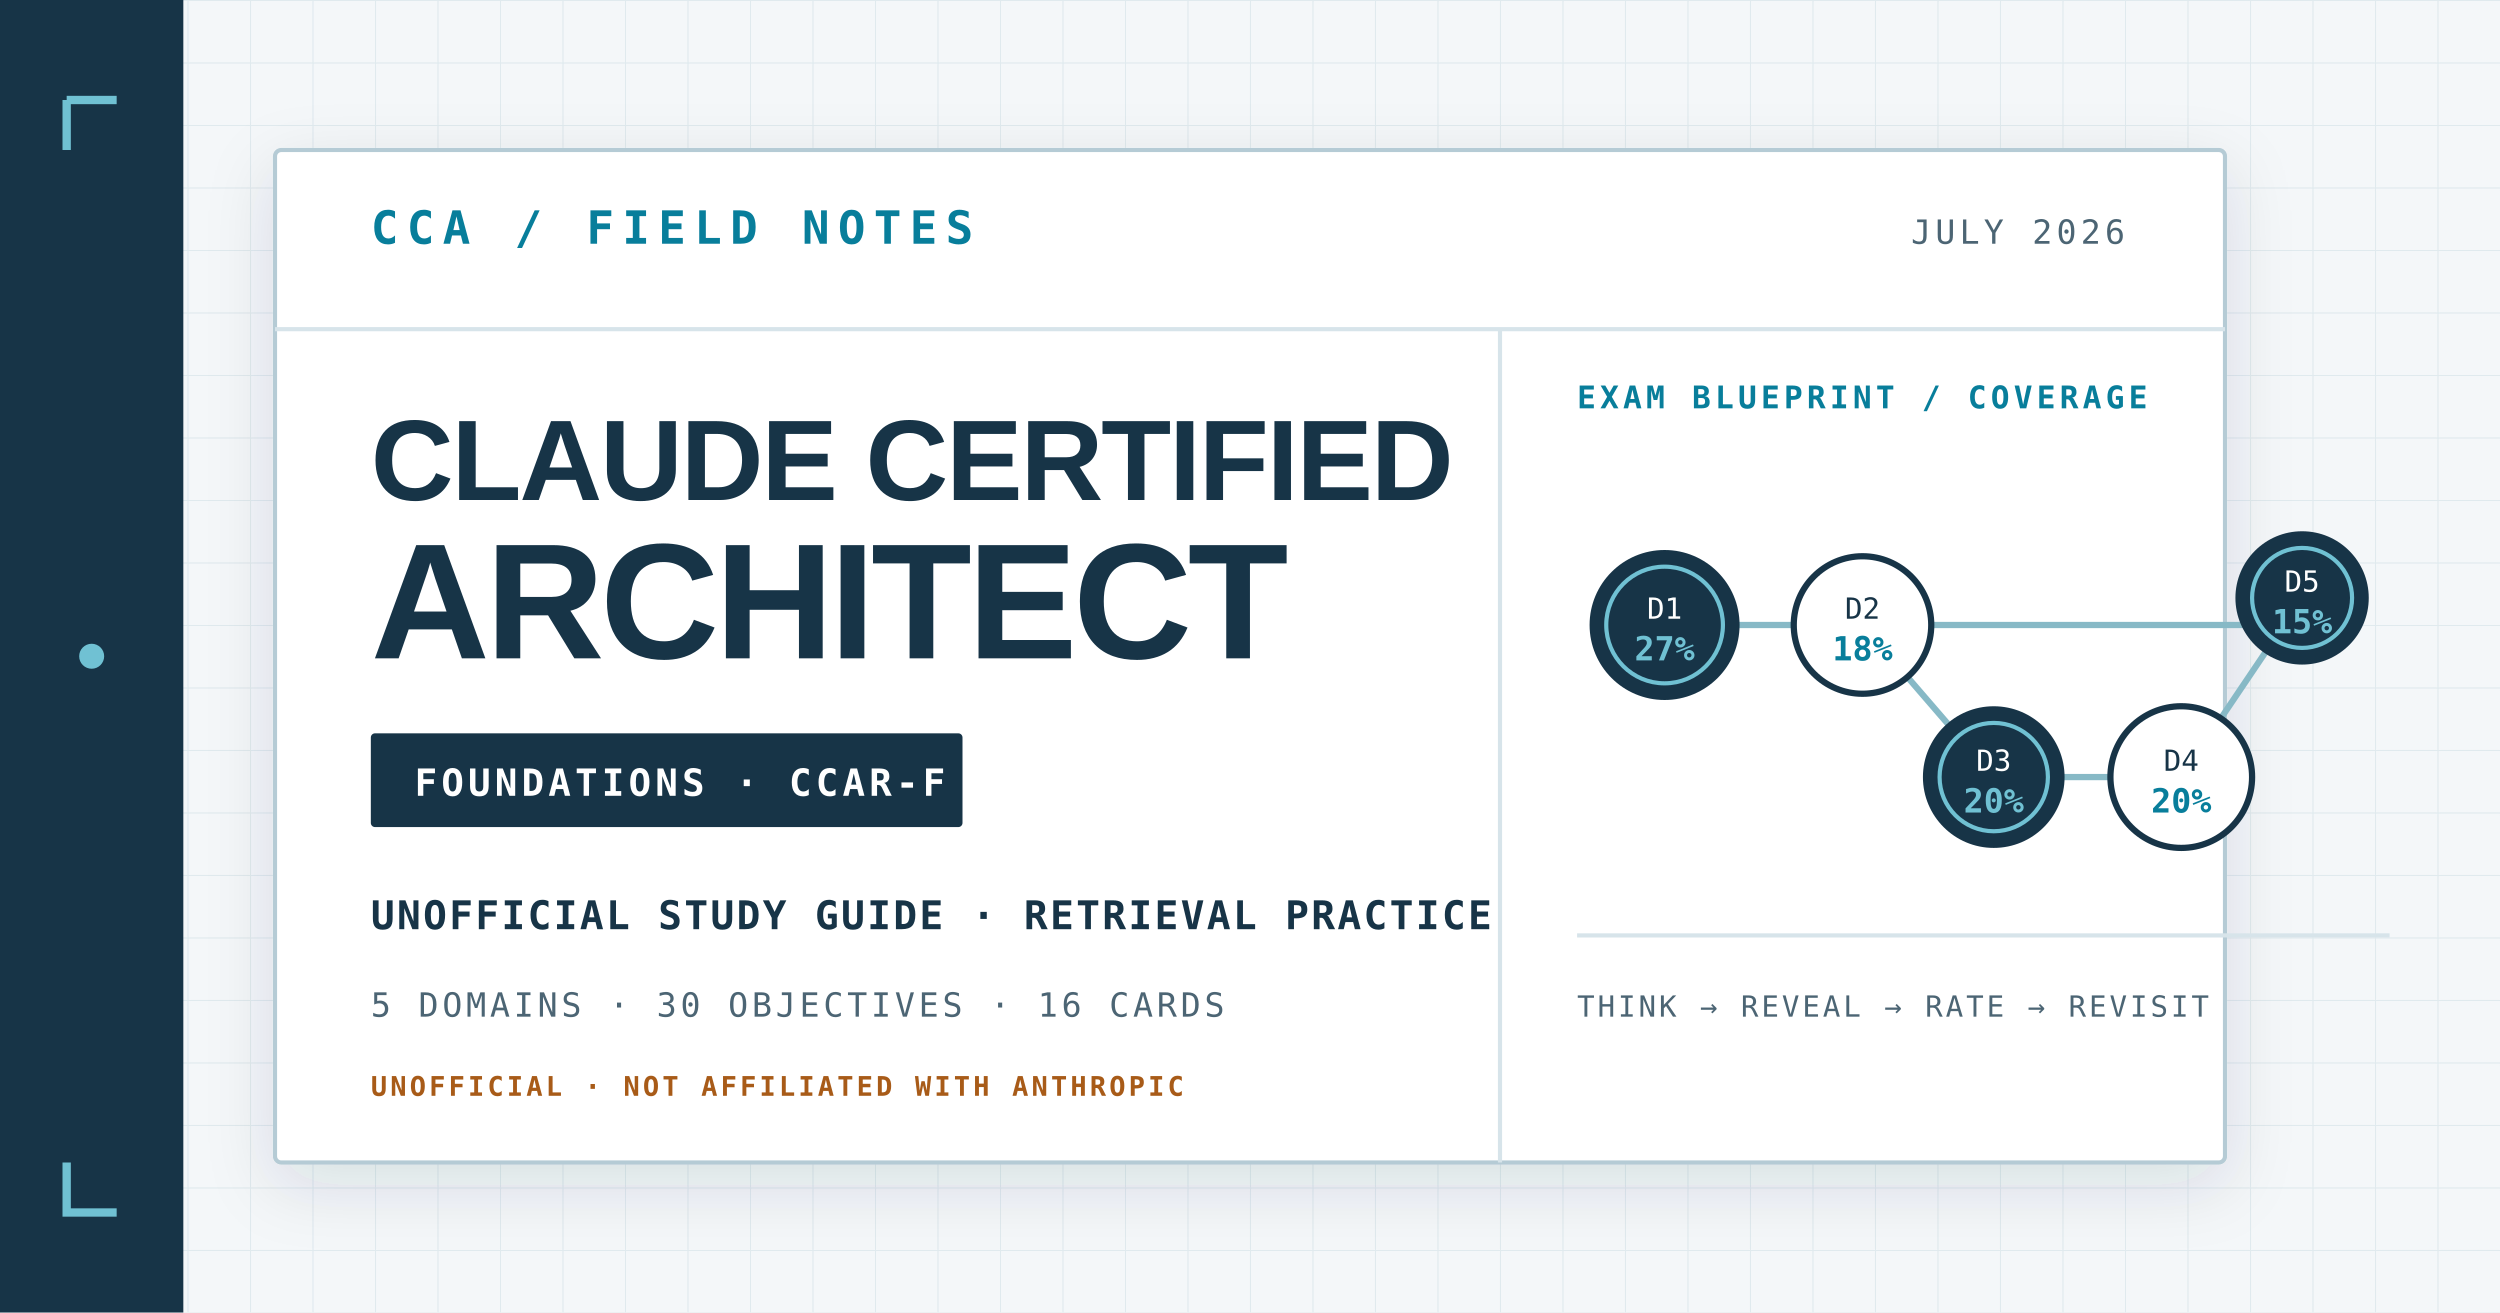
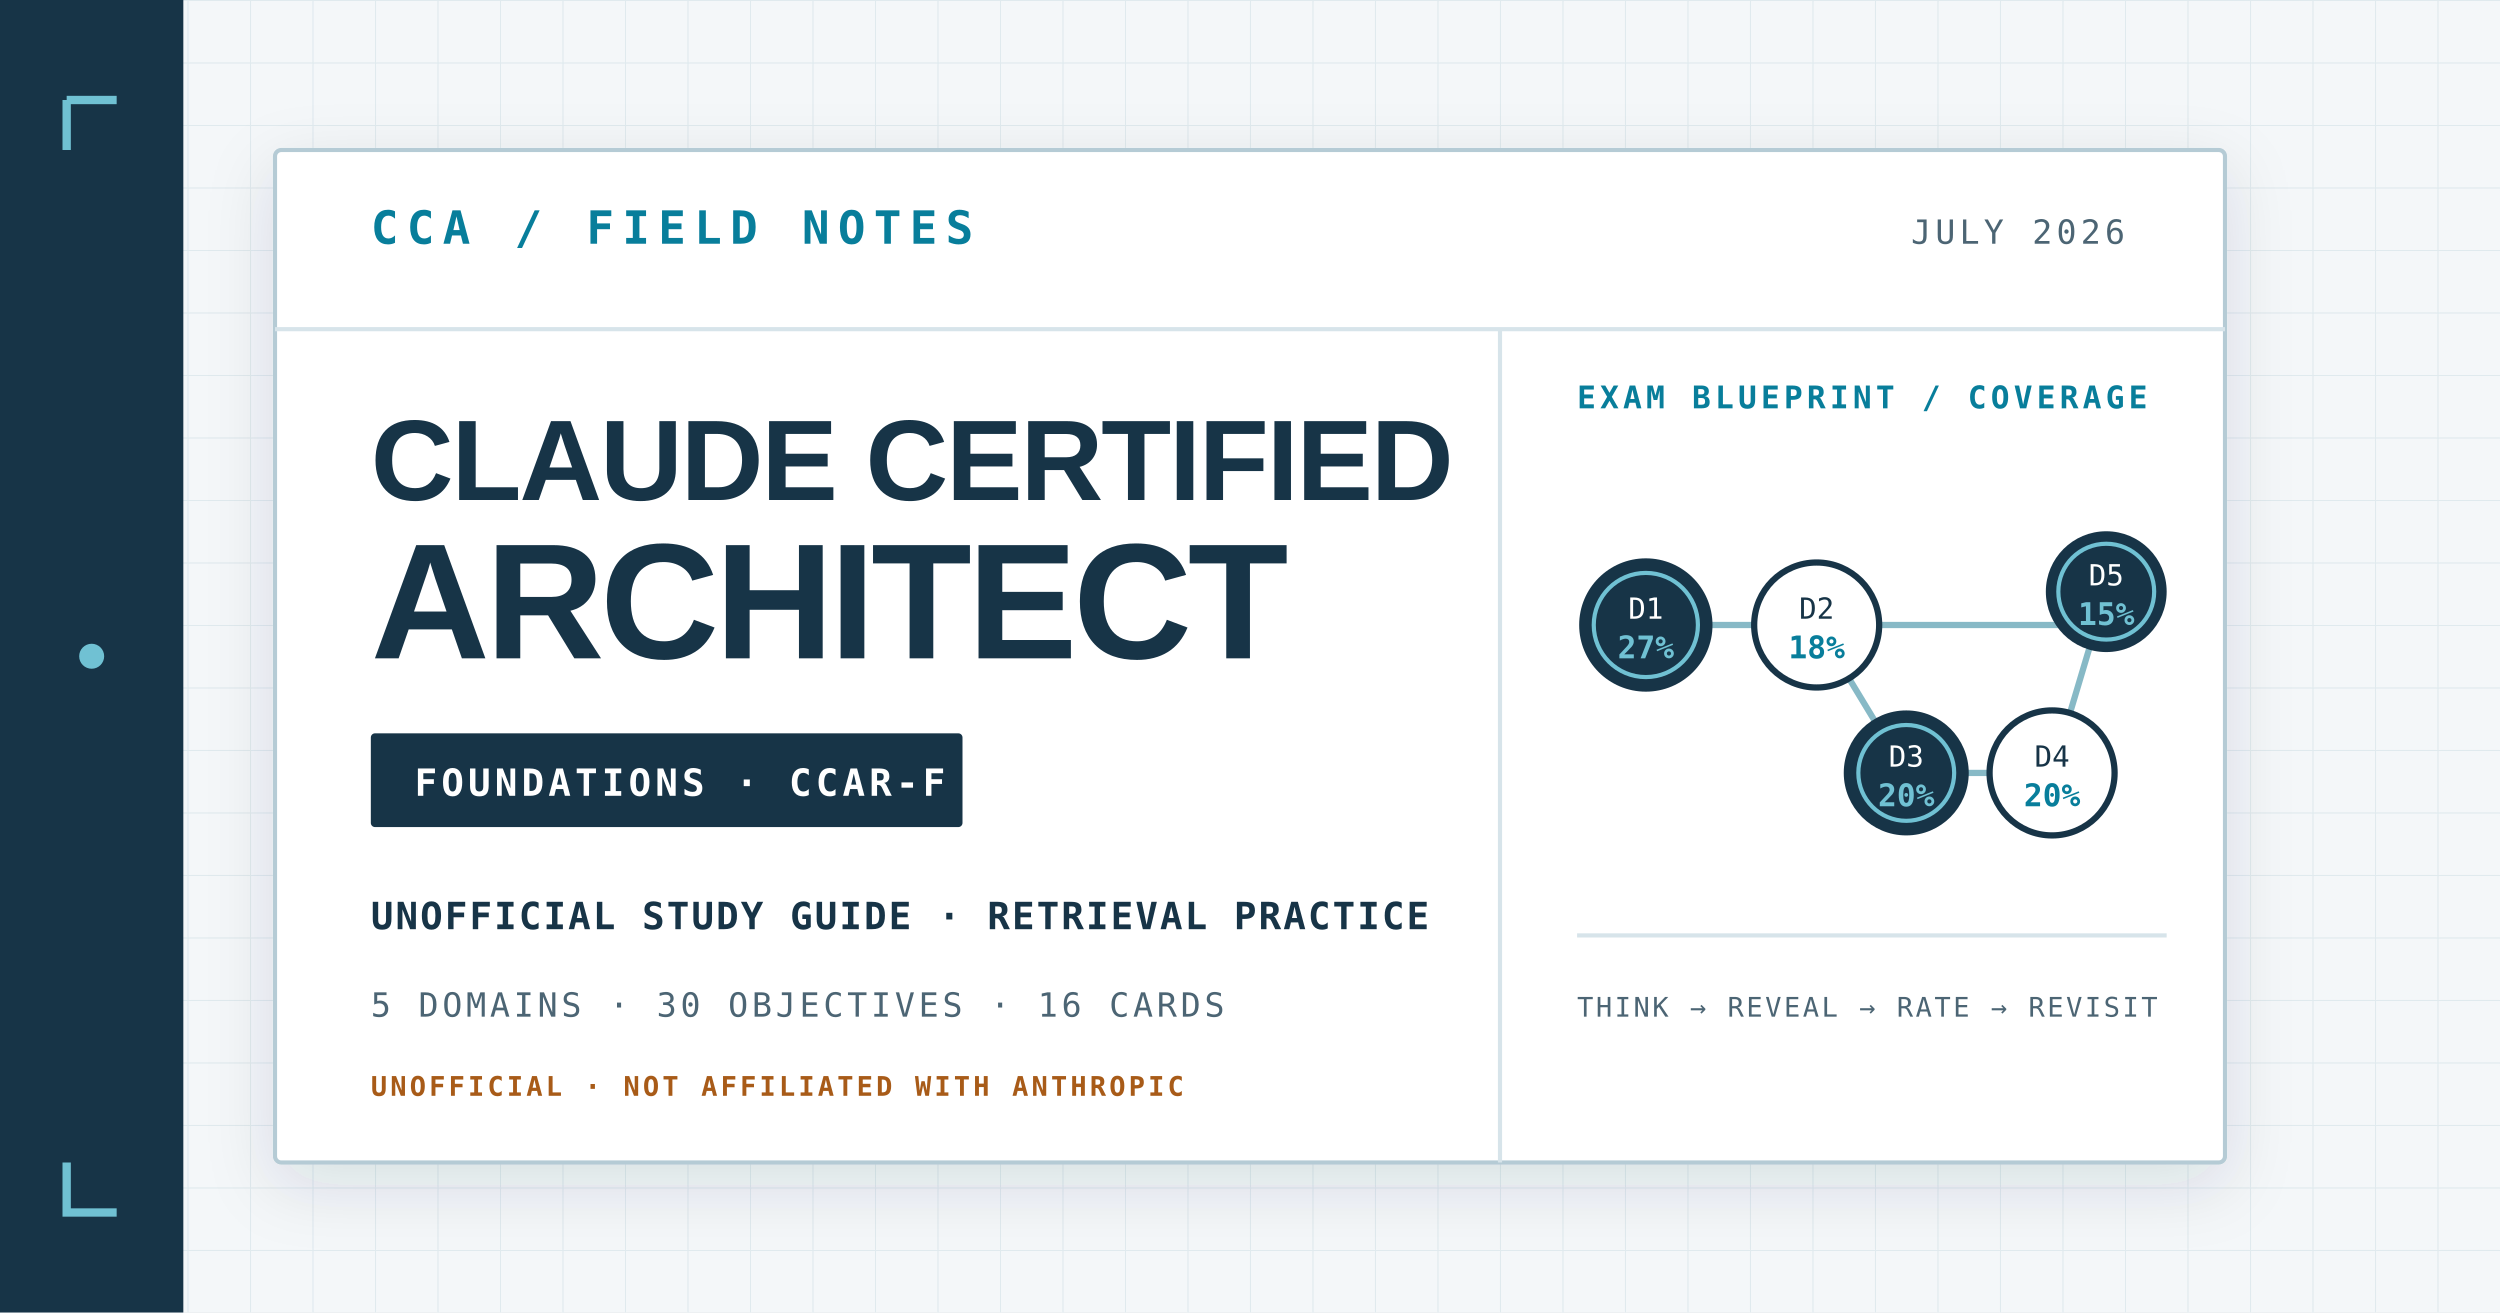
<svg xmlns="http://www.w3.org/2000/svg" width="1200" height="630" viewBox="0 0 1200 630">
  <defs>
    <pattern id="grid" width="30" height="30" patternUnits="userSpaceOnUse">
      <path d="M30 0H0V30" fill="none" stroke="#d7e4ea" stroke-width="1" opacity=".7" />
    </pattern>
    <filter id="shadow" x="-20%" y="-20%" width="140%" height="140%">
      <feDropShadow dx="0" dy="10" stdDeviation="16" flood-color="#173447" flood-opacity=".12" />
    </filter>
  </defs>
  <rect width="1200" height="630" fill="#f4f7f9" />
  <rect width="1200" height="630" fill="url(#grid)" />
  <rect width="88" height="630" fill="#173447" />
  <path d="M32 48h24M32 48v24M56 582H32v-24" fill="none" stroke="#70c1d3" stroke-width="4" />
  <circle cx="44" cy="315" r="6" fill="#70c1d3" />
  <g filter="url(#shadow)">
    <rect x="132" y="72" width="936" height="486" rx="3" fill="#fff" stroke="#b5cbd5" stroke-width="2" />
  </g>
  <path d="M132 158h936M720 158v400" fill="none" stroke="#d7e4ea" stroke-width="2" />
  <g font-family="SFMono-Regular, Menlo, Consolas, monospace">
    <text x="178" y="117" fill="#087e9b" font-size="22" font-weight="700" letter-spacing="4">CCA / FIELD NOTES</text>
    <text x="1020" y="117" fill="#4c6574" font-size="16" text-anchor="end" letter-spacing="2">JULY 2026</text>
  </g>
  <g font-family="Arial Narrow, Avenir Next Condensed, Arial, sans-serif" fill="#173447" font-weight="700">
    <text x="178" y="240" font-size="55" letter-spacing="-1">CLAUDE CERTIFIED</text>
    <text x="178" y="316" font-size="79" letter-spacing="-2">ARCHITECT</text>
  </g>
  <rect x="178" y="352" width="284" height="45" rx="2" fill="#173447" />
  <text x="199" y="382" fill="#fff" font-family="SFMono-Regular, Menlo, Consolas, monospace" font-size="18" font-weight="700" letter-spacing="2">FOUNDATIONS · CCAR-F</text>
-   <text x="178" y="446" fill="#173447" font-family="SFMono-Regular, Menlo, Consolas, monospace" font-size="19" font-weight="700" letter-spacing="1.1">UNOFFICIAL STUDY GUIDE · RETRIEVAL PRACTICE</text>
+   <text x="178" y="446" fill="#173447" font-family="SFMono-Regular, Menlo, Consolas, monospace" font-size="18" font-weight="700" letter-spacing="1">UNOFFICIAL STUDY GUIDE · RETRIEVAL PRACTICE</text>
  <text x="178" y="488" fill="#4c6574" font-family="SFMono-Regular, Menlo, Consolas, monospace" font-size="16" letter-spacing="1.8">5 DOMAINS · 30 OBJECTIVES · 16 CARDS</text>
  <text x="178" y="526" fill="#a85b18" font-family="SFMono-Regular, Menlo, Consolas, monospace" font-size="13" font-weight="700" letter-spacing="1.5">UNOFFICIAL · NOT AFFILIATED WITH ANTHROPIC</text>
  <g transform="translate(757 196)">
    <text x="0" y="0" fill="#087e9b" font-family="SFMono-Regular, Menlo, Consolas, monospace" font-size="15" font-weight="700" letter-spacing="2">EXAM BLUEPRINT / COVERAGE</text>
-     <path d="M42 104H137L200 177H290L348 91M137 104H348" fill="none" stroke="#87b9c6" stroke-width="3" />
+     <path d="M33 104H115L158 175H228L254 88M115 104H254" fill="none" stroke="#87b9c6" stroke-width="3" />
    <g font-family="SFMono-Regular, Menlo, Consolas, monospace" text-anchor="middle">
-       <g transform="translate(42 104)">
-         <circle r="36" fill="#173447" />
-         <circle r="28" fill="none" stroke="#70c1d3" stroke-width="2" />
+       <g transform="translate(33 104)">
+         <circle r="32" fill="#173447" />
+         <circle r="25" fill="none" stroke="#70c1d3" stroke-width="2" />
        <text y="-3" fill="#fff" font-size="14">D1</text>
-         <text y="17" fill="#70c1d3" font-size="16" font-weight="700">27%</text>
+         <text y="16" fill="#70c1d3" font-size="15" font-weight="700">27%</text>
      </g>
-       <g transform="translate(137 104)">
-         <circle r="33" fill="#fff" stroke="#173447" stroke-width="3" />
+       <g transform="translate(115 104)">
+         <circle r="30" fill="#fff" stroke="#173447" stroke-width="3" />
        <text y="-3" fill="#173447" font-size="14">D2</text>
-         <text y="17" fill="#087e9b" font-size="16" font-weight="700">18%</text>
+         <text y="16" fill="#087e9b" font-size="15" font-weight="700">18%</text>
      </g>
-       <g transform="translate(200 177)">
-         <circle r="34" fill="#173447" />
-         <circle r="26" fill="none" stroke="#70c1d3" stroke-width="2" />
+       <g transform="translate(158 175)">
+         <circle r="30" fill="#173447" />
+         <circle r="23" fill="none" stroke="#70c1d3" stroke-width="2" />
        <text y="-3" fill="#fff" font-size="14">D3</text>
-         <text y="17" fill="#70c1d3" font-size="16" font-weight="700">20%</text>
+         <text y="16" fill="#70c1d3" font-size="15" font-weight="700">20%</text>
      </g>
-       <g transform="translate(290 177)">
-         <circle r="34" fill="#fff" stroke="#173447" stroke-width="3" />
+       <g transform="translate(228 175)">
+         <circle r="30" fill="#fff" stroke="#173447" stroke-width="3" />
        <text y="-3" fill="#173447" font-size="14">D4</text>
-         <text y="17" fill="#087e9b" font-size="16" font-weight="700">20%</text>
+         <text y="16" fill="#087e9b" font-size="15" font-weight="700">20%</text>
      </g>
-       <g transform="translate(348 91)">
-         <circle r="32" fill="#173447" />
-         <circle r="24" fill="none" stroke="#70c1d3" stroke-width="2" />
+       <g transform="translate(254 88)">
+         <circle r="29" fill="#173447" />
+         <circle r="23" fill="none" stroke="#70c1d3" stroke-width="2" />
        <text y="-3" fill="#fff" font-size="14">D5</text>
-         <text y="17" fill="#70c1d3" font-size="16" font-weight="700">15%</text>
+         <text y="16" fill="#70c1d3" font-size="15" font-weight="700">15%</text>
      </g>
    </g>
-     <rect x="0" y="252" width="390" height="2" fill="#d7e4ea" />
-     <text x="0" y="292" fill="#4c6574" font-family="SFMono-Regular, Menlo, Consolas, monospace" font-size="14" letter-spacing="1.4">THINK → REVEAL → RATE → REVISIT</text>
+     <rect x="0" y="252" width="283" height="2" fill="#d7e4ea" />
+     <text x="0" y="292" fill="#4c6574" font-family="SFMono-Regular, Menlo, Consolas, monospace" font-size="13" letter-spacing="1.2">THINK → REVEAL → RATE → REVISIT</text>
  </g>
</svg>
